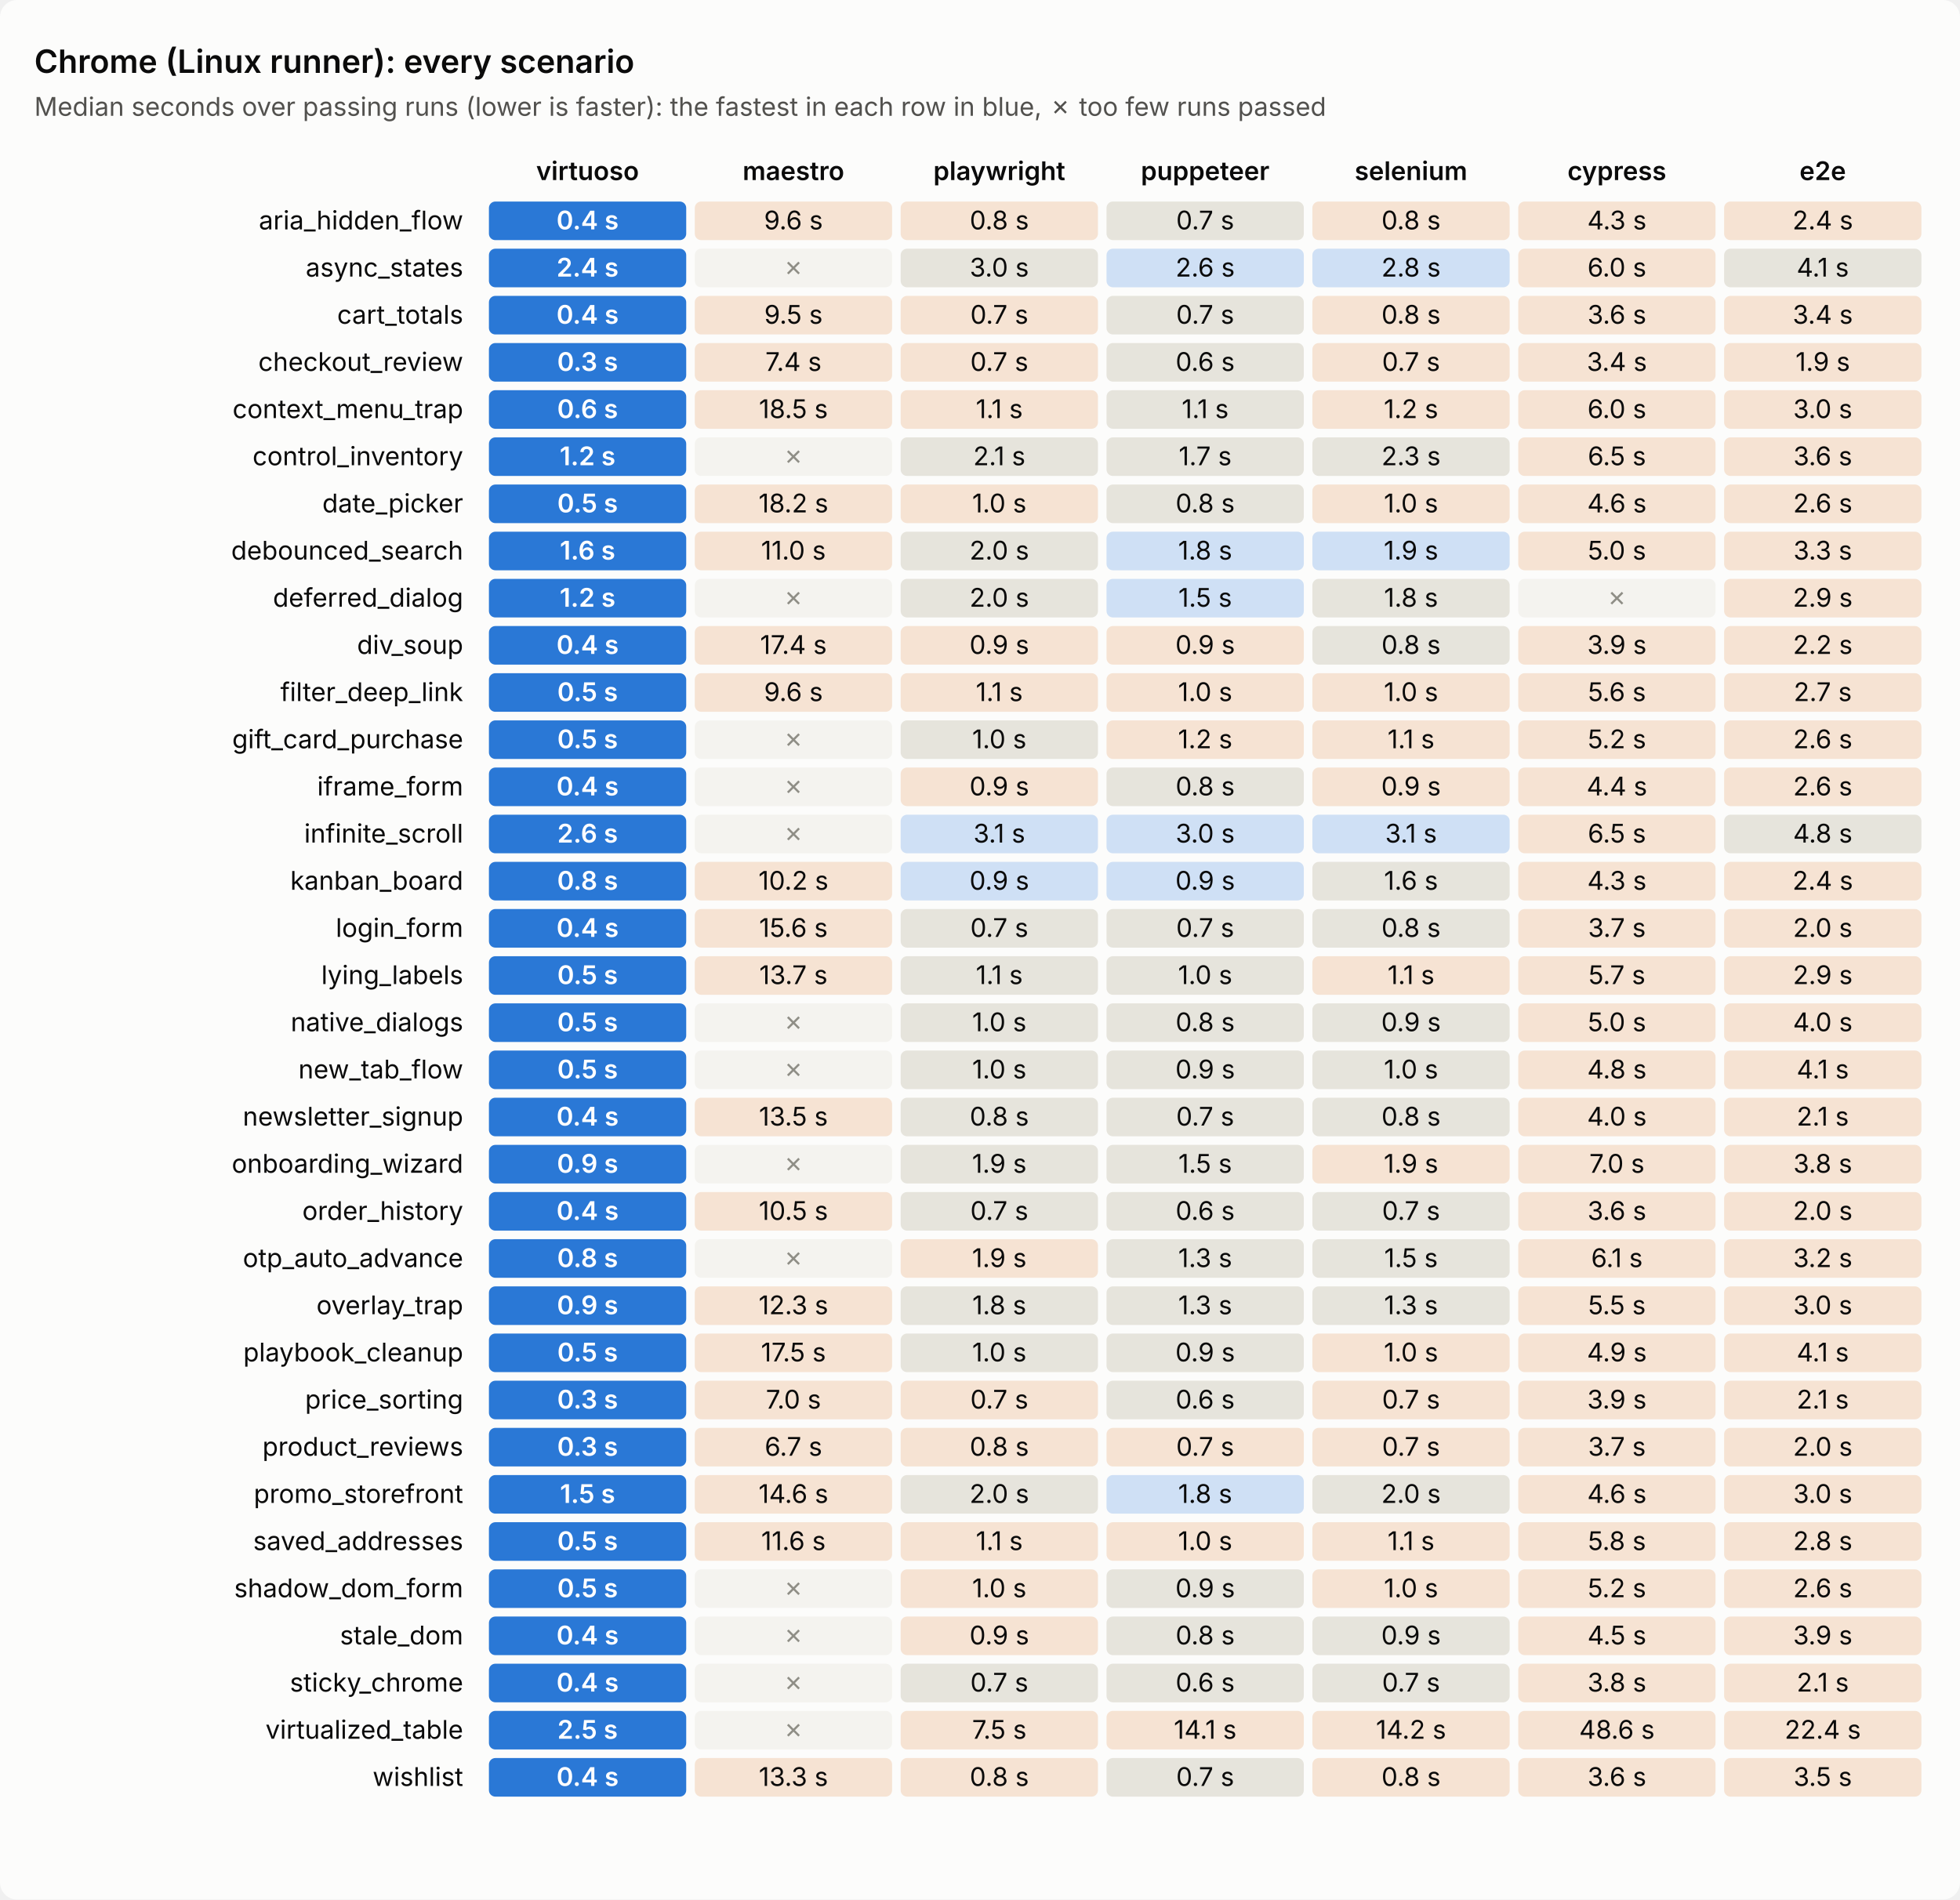
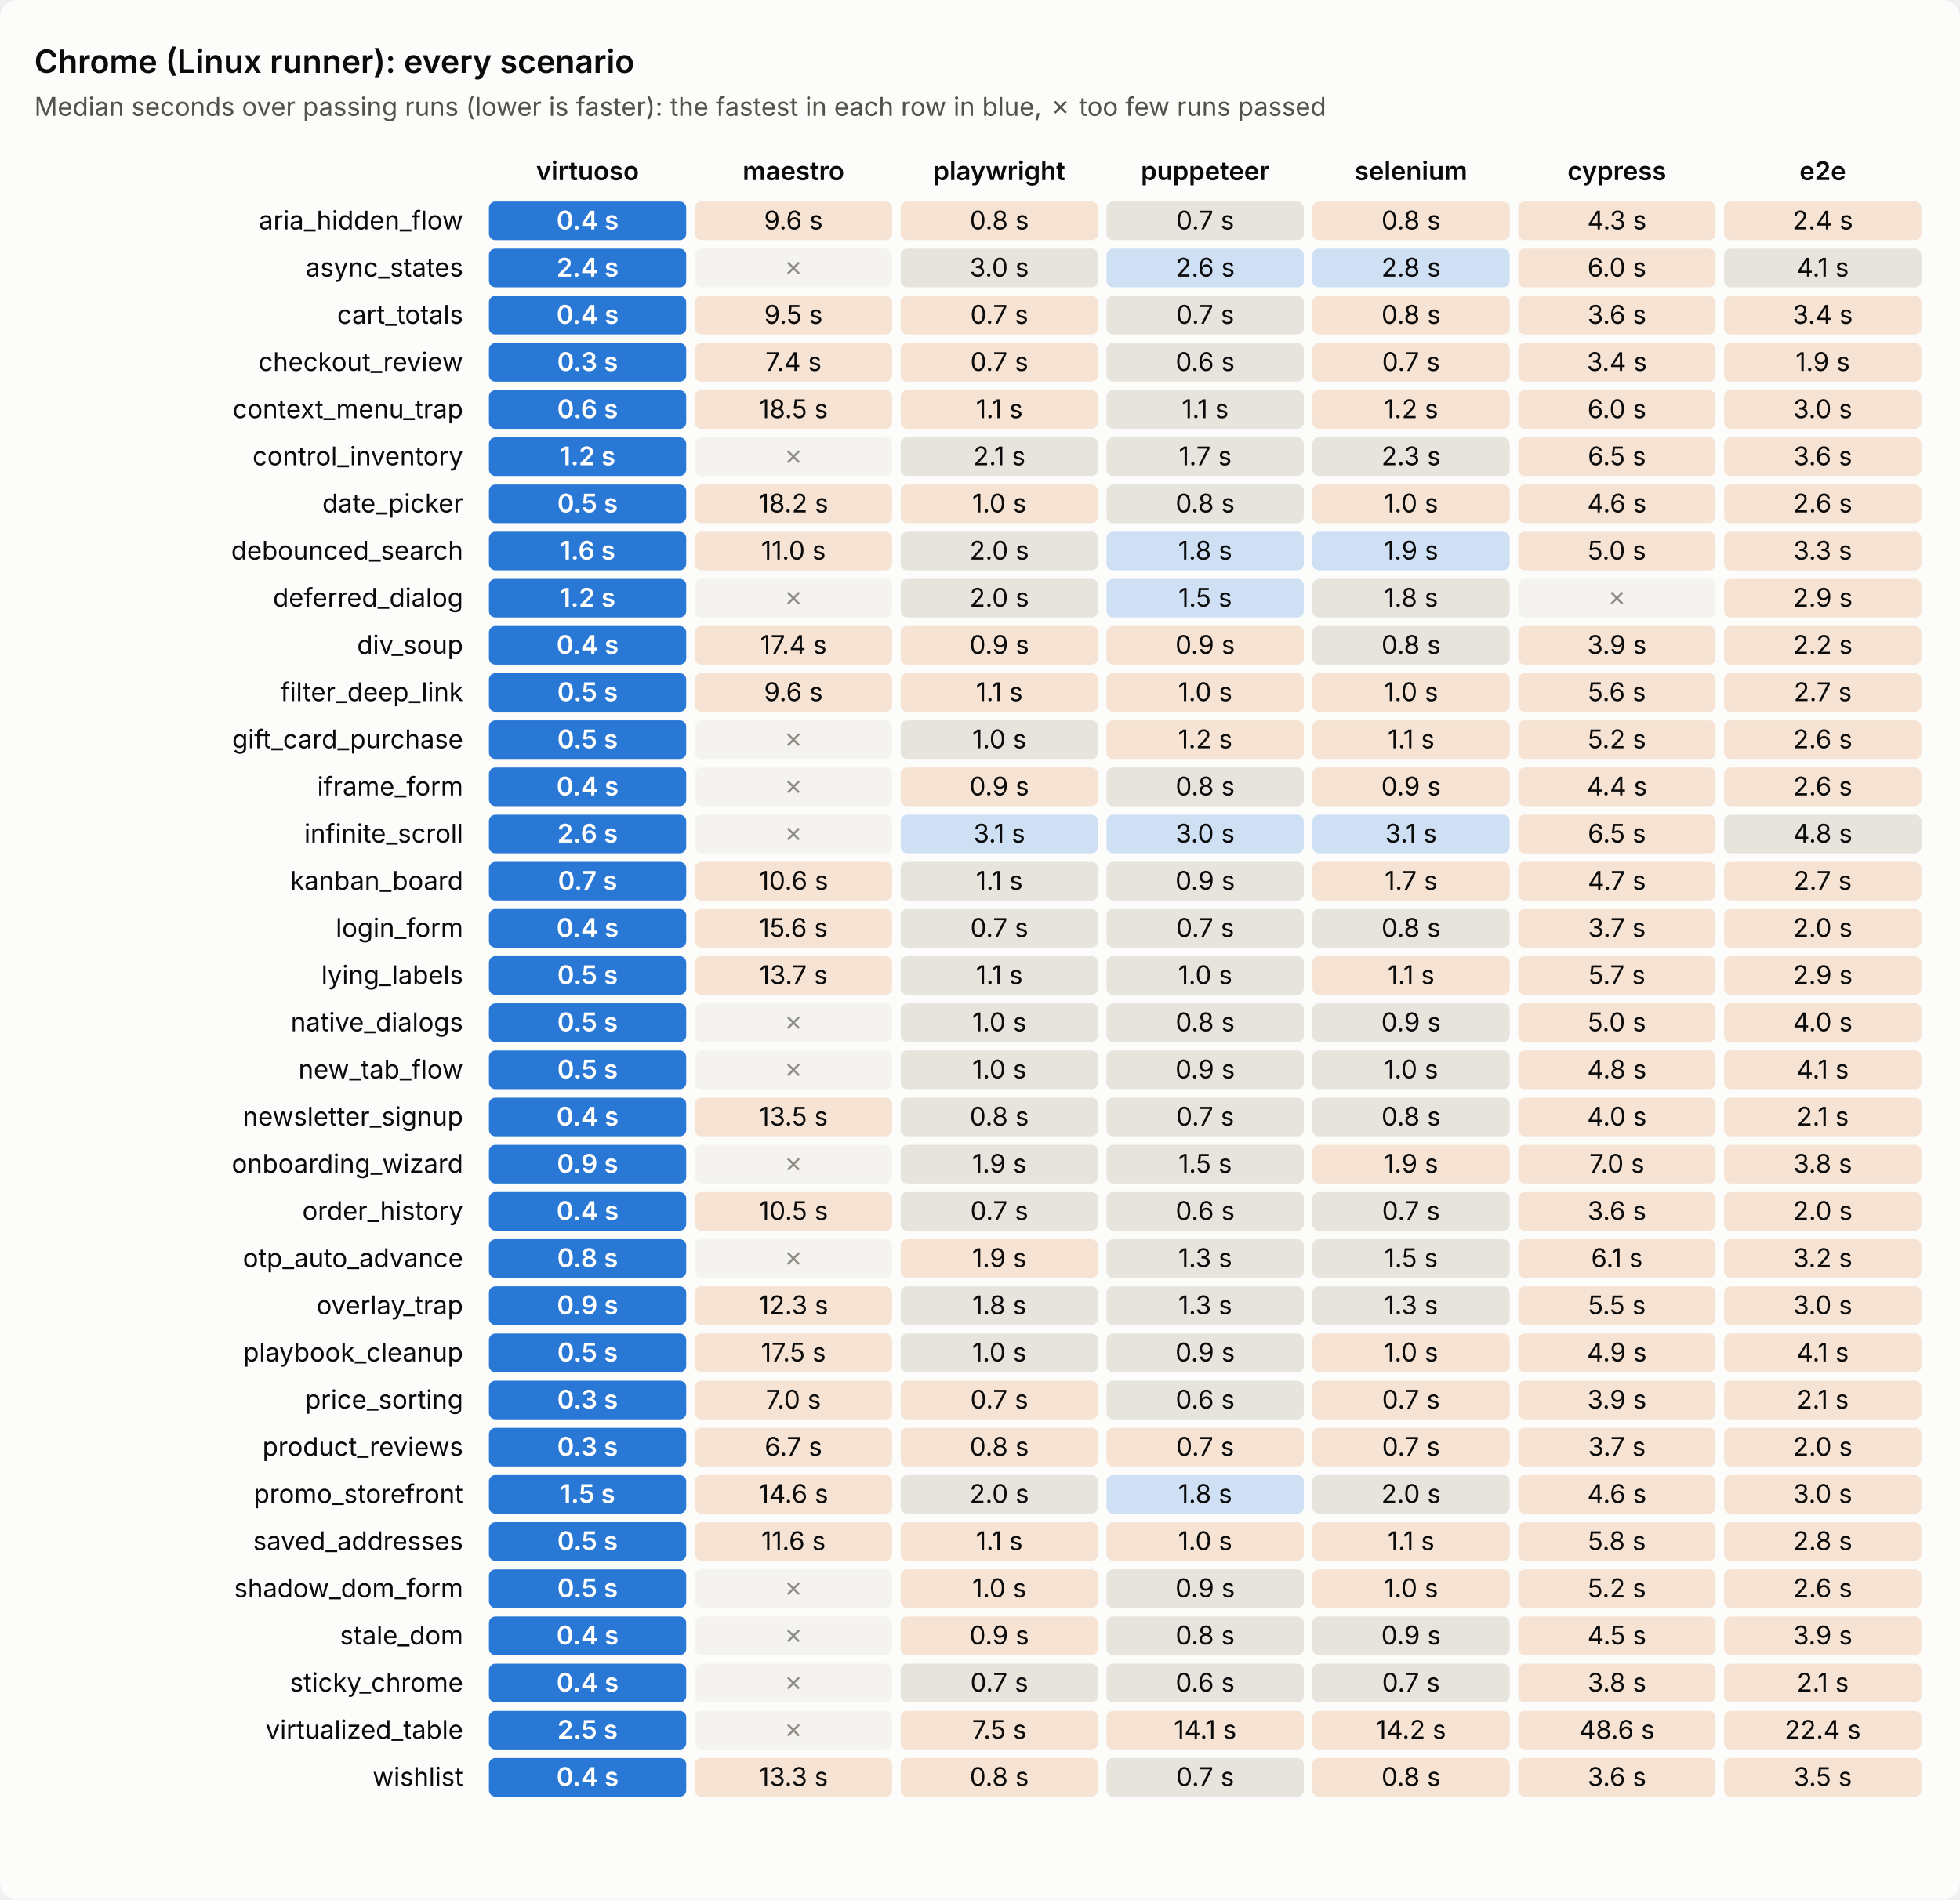
<svg xmlns="http://www.w3.org/2000/svg" viewBox="0 0 914 886" width="914" height="886" role="img" aria-label="Chrome (Linux runner): every scenario's time per tool">
  <style>text{font:12px system-ui,-apple-system,'Segoe UI',sans-serif;fill:#0b0b0b}.sub{fill:#52514e}.title{font-size:15px;font-weight:600}.head{font-weight:600}         .bg{fill:#fcfcfb}.cell{fill:#efeee9}.best{fill:#2a78d6}.best+text{fill:#fff;font-weight:600}.near{fill:#cfe0f5}.mid{fill:#e6e4dc}.far{fill:#f6e3d3}.fail{fill:#f4f3ef}.fail+text{fill:#8f8e86}         @media (prefers-color-scheme: dark){.bg{fill:#1a1a19}text{fill:#f0efec}.sub{fill:#c3c2b7}.cell{fill:#2a2a28}.best{fill:#3987e5}.near{fill:#24364d}.mid{fill:#33322f}.far{fill:#4a3527}.fail{fill:#222221}.fail+text{fill:#7a7970}}</style>
  <rect class="bg" width="914" height="886" rx="8" />
  <text class="title" x="16" y="34.0">Chrome (Linux runner): every scenario</text>
  <text class="sub" x="16" y="54.0">Median seconds over passing runs (lower is faster): the fastest in each row in blue, ✗ too few runs passed</text>
  <text class="head" x="274.0" y="84.0" text-anchor="middle">virtuoso</text>
  <text class="head" x="370.0" y="84.0" text-anchor="middle">maestro</text>
  <text class="head" x="466.0" y="84.0" text-anchor="middle">playwright</text>
  <text class="head" x="562.0" y="84.0" text-anchor="middle">puppeteer</text>
  <text class="head" x="658.0" y="84.0" text-anchor="middle">selenium</text>
  <text class="head" x="754.0" y="84.0" text-anchor="middle">cypress</text>
  <text class="head" x="850.0" y="84.0" text-anchor="middle">e2e</text>
  <text x="216.0" y="107.0" text-anchor="end">aria_hidden_flow</text>
  <rect class="cell best" x="228.0" y="94.0" width="92.0" height="18.0" rx="3" />
  <text x="274.0" y="107.0" text-anchor="middle">0.4 s</text>
  <rect class="cell far" x="324.0" y="94.0" width="92.0" height="18.0" rx="3" />
  <text x="370.0" y="107.0" text-anchor="middle">9.6 s</text>
  <rect class="cell far" x="420.0" y="94.0" width="92.0" height="18.0" rx="3" />
  <text x="466.0" y="107.0" text-anchor="middle">0.8 s</text>
  <rect class="cell mid" x="516.0" y="94.0" width="92.0" height="18.0" rx="3" />
  <text x="562.0" y="107.0" text-anchor="middle">0.7 s</text>
  <rect class="cell far" x="612.0" y="94.0" width="92.0" height="18.0" rx="3" />
  <text x="658.0" y="107.0" text-anchor="middle">0.8 s</text>
  <rect class="cell far" x="708.0" y="94.0" width="92.0" height="18.0" rx="3" />
  <text x="754.0" y="107.0" text-anchor="middle">4.3 s</text>
  <rect class="cell far" x="804.0" y="94.0" width="92.0" height="18.0" rx="3" />
  <text x="850.0" y="107.0" text-anchor="middle">2.4 s</text>
  <text x="216.0" y="129.0" text-anchor="end">async_states</text>
  <rect class="cell best" x="228.0" y="116.0" width="92.0" height="18.0" rx="3" />
  <text x="274.0" y="129.0" text-anchor="middle">2.4 s</text>
  <rect class="cell fail" x="324.0" y="116.0" width="92.0" height="18.0" rx="3" />
  <text x="370.0" y="129.0" text-anchor="middle">✗</text>
  <rect class="cell mid" x="420.0" y="116.0" width="92.0" height="18.0" rx="3" />
  <text x="466.0" y="129.0" text-anchor="middle">3.0 s</text>
  <rect class="cell near" x="516.0" y="116.0" width="92.0" height="18.0" rx="3" />
  <text x="562.0" y="129.0" text-anchor="middle">2.6 s</text>
  <rect class="cell near" x="612.0" y="116.0" width="92.0" height="18.0" rx="3" />
  <text x="658.0" y="129.0" text-anchor="middle">2.8 s</text>
  <rect class="cell far" x="708.0" y="116.0" width="92.0" height="18.0" rx="3" />
  <text x="754.0" y="129.0" text-anchor="middle">6.0 s</text>
  <rect class="cell mid" x="804.0" y="116.0" width="92.0" height="18.0" rx="3" />
  <text x="850.0" y="129.0" text-anchor="middle">4.1 s</text>
  <text x="216.0" y="151.0" text-anchor="end">cart_totals</text>
  <rect class="cell best" x="228.0" y="138.0" width="92.0" height="18.0" rx="3" />
  <text x="274.0" y="151.0" text-anchor="middle">0.4 s</text>
  <rect class="cell far" x="324.0" y="138.0" width="92.0" height="18.0" rx="3" />
  <text x="370.0" y="151.0" text-anchor="middle">9.5 s</text>
  <rect class="cell far" x="420.0" y="138.0" width="92.0" height="18.0" rx="3" />
  <text x="466.0" y="151.0" text-anchor="middle">0.7 s</text>
  <rect class="cell mid" x="516.0" y="138.0" width="92.0" height="18.0" rx="3" />
  <text x="562.0" y="151.0" text-anchor="middle">0.7 s</text>
  <rect class="cell far" x="612.0" y="138.0" width="92.0" height="18.0" rx="3" />
  <text x="658.0" y="151.0" text-anchor="middle">0.8 s</text>
  <rect class="cell far" x="708.0" y="138.0" width="92.0" height="18.0" rx="3" />
  <text x="754.0" y="151.0" text-anchor="middle">3.6 s</text>
  <rect class="cell far" x="804.0" y="138.0" width="92.0" height="18.0" rx="3" />
  <text x="850.0" y="151.0" text-anchor="middle">3.4 s</text>
  <text x="216.0" y="173.0" text-anchor="end">checkout_review</text>
  <rect class="cell best" x="228.0" y="160.0" width="92.0" height="18.0" rx="3" />
  <text x="274.0" y="173.0" text-anchor="middle">0.3 s</text>
  <rect class="cell far" x="324.0" y="160.0" width="92.0" height="18.0" rx="3" />
  <text x="370.0" y="173.0" text-anchor="middle">7.4 s</text>
  <rect class="cell far" x="420.0" y="160.0" width="92.0" height="18.0" rx="3" />
  <text x="466.0" y="173.0" text-anchor="middle">0.7 s</text>
  <rect class="cell mid" x="516.0" y="160.0" width="92.0" height="18.0" rx="3" />
  <text x="562.0" y="173.0" text-anchor="middle">0.6 s</text>
  <rect class="cell far" x="612.0" y="160.0" width="92.0" height="18.0" rx="3" />
  <text x="658.0" y="173.0" text-anchor="middle">0.7 s</text>
  <rect class="cell far" x="708.0" y="160.0" width="92.0" height="18.0" rx="3" />
  <text x="754.0" y="173.0" text-anchor="middle">3.4 s</text>
  <rect class="cell far" x="804.0" y="160.0" width="92.0" height="18.0" rx="3" />
  <text x="850.0" y="173.0" text-anchor="middle">1.9 s</text>
  <text x="216.0" y="195.0" text-anchor="end">context_menu_trap</text>
  <rect class="cell best" x="228.0" y="182.0" width="92.0" height="18.0" rx="3" />
  <text x="274.0" y="195.0" text-anchor="middle">0.6 s</text>
  <rect class="cell far" x="324.0" y="182.0" width="92.0" height="18.0" rx="3" />
  <text x="370.0" y="195.0" text-anchor="middle">18.5 s</text>
  <rect class="cell far" x="420.0" y="182.0" width="92.0" height="18.0" rx="3" />
  <text x="466.0" y="195.0" text-anchor="middle">1.1 s</text>
  <rect class="cell mid" x="516.0" y="182.0" width="92.0" height="18.0" rx="3" />
  <text x="562.0" y="195.0" text-anchor="middle">1.1 s</text>
  <rect class="cell far" x="612.0" y="182.0" width="92.0" height="18.0" rx="3" />
  <text x="658.0" y="195.0" text-anchor="middle">1.2 s</text>
  <rect class="cell far" x="708.0" y="182.0" width="92.0" height="18.0" rx="3" />
  <text x="754.0" y="195.0" text-anchor="middle">6.0 s</text>
  <rect class="cell far" x="804.0" y="182.0" width="92.0" height="18.0" rx="3" />
  <text x="850.0" y="195.0" text-anchor="middle">3.0 s</text>
  <text x="216.0" y="217.0" text-anchor="end">control_inventory</text>
  <rect class="cell best" x="228.0" y="204.0" width="92.0" height="18.0" rx="3" />
  <text x="274.0" y="217.0" text-anchor="middle">1.2 s</text>
  <rect class="cell fail" x="324.0" y="204.0" width="92.0" height="18.0" rx="3" />
  <text x="370.0" y="217.0" text-anchor="middle">✗</text>
  <rect class="cell mid" x="420.0" y="204.0" width="92.0" height="18.0" rx="3" />
  <text x="466.0" y="217.0" text-anchor="middle">2.1 s</text>
  <rect class="cell mid" x="516.0" y="204.0" width="92.0" height="18.0" rx="3" />
  <text x="562.0" y="217.0" text-anchor="middle">1.7 s</text>
  <rect class="cell mid" x="612.0" y="204.0" width="92.0" height="18.0" rx="3" />
  <text x="658.0" y="217.0" text-anchor="middle">2.3 s</text>
  <rect class="cell far" x="708.0" y="204.0" width="92.0" height="18.0" rx="3" />
  <text x="754.0" y="217.0" text-anchor="middle">6.5 s</text>
  <rect class="cell far" x="804.0" y="204.0" width="92.0" height="18.0" rx="3" />
  <text x="850.0" y="217.0" text-anchor="middle">3.6 s</text>
  <text x="216.0" y="239.0" text-anchor="end">date_picker</text>
  <rect class="cell best" x="228.0" y="226.0" width="92.0" height="18.0" rx="3" />
  <text x="274.0" y="239.0" text-anchor="middle">0.5 s</text>
  <rect class="cell far" x="324.0" y="226.0" width="92.0" height="18.0" rx="3" />
  <text x="370.0" y="239.0" text-anchor="middle">18.2 s</text>
  <rect class="cell far" x="420.0" y="226.0" width="92.0" height="18.0" rx="3" />
  <text x="466.0" y="239.0" text-anchor="middle">1.0 s</text>
  <rect class="cell mid" x="516.0" y="226.0" width="92.0" height="18.0" rx="3" />
  <text x="562.0" y="239.0" text-anchor="middle">0.8 s</text>
  <rect class="cell far" x="612.0" y="226.0" width="92.0" height="18.0" rx="3" />
  <text x="658.0" y="239.0" text-anchor="middle">1.0 s</text>
  <rect class="cell far" x="708.0" y="226.0" width="92.0" height="18.0" rx="3" />
  <text x="754.0" y="239.0" text-anchor="middle">4.6 s</text>
  <rect class="cell far" x="804.0" y="226.0" width="92.0" height="18.0" rx="3" />
  <text x="850.0" y="239.0" text-anchor="middle">2.6 s</text>
  <text x="216.0" y="261.0" text-anchor="end">debounced_search</text>
  <rect class="cell best" x="228.0" y="248.0" width="92.0" height="18.0" rx="3" />
  <text x="274.0" y="261.0" text-anchor="middle">1.6 s</text>
  <rect class="cell far" x="324.0" y="248.0" width="92.0" height="18.0" rx="3" />
  <text x="370.0" y="261.0" text-anchor="middle">11.0 s</text>
  <rect class="cell mid" x="420.0" y="248.0" width="92.0" height="18.0" rx="3" />
  <text x="466.0" y="261.0" text-anchor="middle">2.0 s</text>
  <rect class="cell near" x="516.0" y="248.0" width="92.0" height="18.0" rx="3" />
  <text x="562.0" y="261.0" text-anchor="middle">1.8 s</text>
  <rect class="cell near" x="612.0" y="248.0" width="92.0" height="18.0" rx="3" />
  <text x="658.0" y="261.0" text-anchor="middle">1.9 s</text>
  <rect class="cell far" x="708.0" y="248.0" width="92.0" height="18.0" rx="3" />
  <text x="754.0" y="261.0" text-anchor="middle">5.0 s</text>
  <rect class="cell far" x="804.0" y="248.0" width="92.0" height="18.0" rx="3" />
  <text x="850.0" y="261.0" text-anchor="middle">3.3 s</text>
  <text x="216.0" y="283.0" text-anchor="end">deferred_dialog</text>
  <rect class="cell best" x="228.0" y="270.0" width="92.0" height="18.0" rx="3" />
  <text x="274.0" y="283.0" text-anchor="middle">1.2 s</text>
  <rect class="cell fail" x="324.0" y="270.0" width="92.0" height="18.0" rx="3" />
  <text x="370.0" y="283.0" text-anchor="middle">✗</text>
  <rect class="cell mid" x="420.0" y="270.0" width="92.0" height="18.0" rx="3" />
  <text x="466.0" y="283.0" text-anchor="middle">2.0 s</text>
  <rect class="cell near" x="516.0" y="270.0" width="92.0" height="18.0" rx="3" />
  <text x="562.0" y="283.0" text-anchor="middle">1.5 s</text>
  <rect class="cell mid" x="612.0" y="270.0" width="92.0" height="18.0" rx="3" />
  <text x="658.0" y="283.0" text-anchor="middle">1.8 s</text>
  <rect class="cell fail" x="708.0" y="270.0" width="92.0" height="18.0" rx="3" />
  <text x="754.0" y="283.0" text-anchor="middle">✗</text>
  <rect class="cell far" x="804.0" y="270.0" width="92.0" height="18.0" rx="3" />
  <text x="850.0" y="283.0" text-anchor="middle">2.9 s</text>
  <text x="216.0" y="305.0" text-anchor="end">div_soup</text>
  <rect class="cell best" x="228.0" y="292.0" width="92.0" height="18.0" rx="3" />
  <text x="274.0" y="305.0" text-anchor="middle">0.4 s</text>
  <rect class="cell far" x="324.0" y="292.0" width="92.0" height="18.0" rx="3" />
  <text x="370.0" y="305.0" text-anchor="middle">17.4 s</text>
  <rect class="cell far" x="420.0" y="292.0" width="92.0" height="18.0" rx="3" />
  <text x="466.0" y="305.0" text-anchor="middle">0.9 s</text>
  <rect class="cell far" x="516.0" y="292.0" width="92.0" height="18.0" rx="3" />
  <text x="562.0" y="305.0" text-anchor="middle">0.9 s</text>
  <rect class="cell mid" x="612.0" y="292.0" width="92.0" height="18.0" rx="3" />
  <text x="658.0" y="305.0" text-anchor="middle">0.8 s</text>
  <rect class="cell far" x="708.0" y="292.0" width="92.0" height="18.0" rx="3" />
  <text x="754.0" y="305.0" text-anchor="middle">3.9 s</text>
  <rect class="cell far" x="804.0" y="292.0" width="92.0" height="18.0" rx="3" />
  <text x="850.0" y="305.0" text-anchor="middle">2.2 s</text>
  <text x="216.0" y="327.0" text-anchor="end">filter_deep_link</text>
  <rect class="cell best" x="228.0" y="314.0" width="92.0" height="18.0" rx="3" />
  <text x="274.0" y="327.0" text-anchor="middle">0.5 s</text>
  <rect class="cell far" x="324.0" y="314.0" width="92.0" height="18.0" rx="3" />
  <text x="370.0" y="327.0" text-anchor="middle">9.6 s</text>
  <rect class="cell far" x="420.0" y="314.0" width="92.0" height="18.0" rx="3" />
  <text x="466.0" y="327.0" text-anchor="middle">1.1 s</text>
  <rect class="cell far" x="516.0" y="314.0" width="92.0" height="18.0" rx="3" />
  <text x="562.0" y="327.0" text-anchor="middle">1.0 s</text>
  <rect class="cell far" x="612.0" y="314.0" width="92.0" height="18.0" rx="3" />
  <text x="658.0" y="327.0" text-anchor="middle">1.0 s</text>
  <rect class="cell far" x="708.0" y="314.0" width="92.0" height="18.0" rx="3" />
  <text x="754.0" y="327.0" text-anchor="middle">5.6 s</text>
  <rect class="cell far" x="804.0" y="314.0" width="92.0" height="18.0" rx="3" />
  <text x="850.0" y="327.0" text-anchor="middle">2.7 s</text>
  <text x="216.0" y="349.0" text-anchor="end">gift_card_purchase</text>
  <rect class="cell best" x="228.0" y="336.0" width="92.0" height="18.0" rx="3" />
  <text x="274.0" y="349.0" text-anchor="middle">0.5 s</text>
  <rect class="cell fail" x="324.0" y="336.0" width="92.0" height="18.0" rx="3" />
  <text x="370.0" y="349.0" text-anchor="middle">✗</text>
  <rect class="cell mid" x="420.0" y="336.0" width="92.0" height="18.0" rx="3" />
  <text x="466.0" y="349.0" text-anchor="middle">1.0 s</text>
  <rect class="cell far" x="516.0" y="336.0" width="92.0" height="18.0" rx="3" />
  <text x="562.0" y="349.0" text-anchor="middle">1.2 s</text>
  <rect class="cell far" x="612.0" y="336.0" width="92.0" height="18.0" rx="3" />
  <text x="658.0" y="349.0" text-anchor="middle">1.1 s</text>
  <rect class="cell far" x="708.0" y="336.0" width="92.0" height="18.0" rx="3" />
  <text x="754.0" y="349.0" text-anchor="middle">5.2 s</text>
  <rect class="cell far" x="804.0" y="336.0" width="92.0" height="18.0" rx="3" />
  <text x="850.0" y="349.0" text-anchor="middle">2.6 s</text>
  <text x="216.0" y="371.0" text-anchor="end">iframe_form</text>
  <rect class="cell best" x="228.0" y="358.0" width="92.0" height="18.0" rx="3" />
  <text x="274.0" y="371.0" text-anchor="middle">0.4 s</text>
  <rect class="cell fail" x="324.0" y="358.0" width="92.0" height="18.0" rx="3" />
  <text x="370.0" y="371.0" text-anchor="middle">✗</text>
  <rect class="cell far" x="420.0" y="358.0" width="92.0" height="18.0" rx="3" />
  <text x="466.0" y="371.0" text-anchor="middle">0.9 s</text>
  <rect class="cell mid" x="516.0" y="358.0" width="92.0" height="18.0" rx="3" />
  <text x="562.0" y="371.0" text-anchor="middle">0.8 s</text>
  <rect class="cell far" x="612.0" y="358.0" width="92.0" height="18.0" rx="3" />
  <text x="658.0" y="371.0" text-anchor="middle">0.9 s</text>
  <rect class="cell far" x="708.0" y="358.0" width="92.0" height="18.0" rx="3" />
  <text x="754.0" y="371.0" text-anchor="middle">4.4 s</text>
  <rect class="cell far" x="804.0" y="358.0" width="92.0" height="18.0" rx="3" />
  <text x="850.0" y="371.0" text-anchor="middle">2.6 s</text>
  <text x="216.0" y="393.0" text-anchor="end">infinite_scroll</text>
  <rect class="cell best" x="228.0" y="380.0" width="92.0" height="18.0" rx="3" />
  <text x="274.0" y="393.0" text-anchor="middle">2.6 s</text>
  <rect class="cell fail" x="324.0" y="380.0" width="92.0" height="18.0" rx="3" />
  <text x="370.0" y="393.0" text-anchor="middle">✗</text>
  <rect class="cell near" x="420.0" y="380.0" width="92.0" height="18.0" rx="3" />
  <text x="466.0" y="393.0" text-anchor="middle">3.1 s</text>
  <rect class="cell near" x="516.0" y="380.0" width="92.0" height="18.0" rx="3" />
  <text x="562.0" y="393.0" text-anchor="middle">3.0 s</text>
  <rect class="cell near" x="612.0" y="380.0" width="92.0" height="18.0" rx="3" />
  <text x="658.0" y="393.0" text-anchor="middle">3.1 s</text>
  <rect class="cell far" x="708.0" y="380.0" width="92.0" height="18.0" rx="3" />
  <text x="754.0" y="393.0" text-anchor="middle">6.5 s</text>
  <rect class="cell mid" x="804.0" y="380.0" width="92.0" height="18.0" rx="3" />
  <text x="850.0" y="393.0" text-anchor="middle">4.8 s</text>
  <text x="216.0" y="415.0" text-anchor="end">kanban_board</text>
  <rect class="cell best" x="228.0" y="402.0" width="92.0" height="18.0" rx="3" />
-   <text x="274.0" y="415.0" text-anchor="middle">0.8 s</text>
+   <text x="274.0" y="415.0" text-anchor="middle">0.7 s</text>
  <rect class="cell far" x="324.0" y="402.0" width="92.0" height="18.0" rx="3" />
-   <text x="370.0" y="415.0" text-anchor="middle">10.2 s</text>
-   <rect class="cell near" x="420.0" y="402.0" width="92.0" height="18.0" rx="3" />
-   <text x="466.0" y="415.0" text-anchor="middle">0.9 s</text>
-   <rect class="cell near" x="516.0" y="402.0" width="92.0" height="18.0" rx="3" />
+   <text x="370.0" y="415.0" text-anchor="middle">10.6 s</text>
+   <rect class="cell mid" x="420.0" y="402.0" width="92.0" height="18.0" rx="3" />
+   <text x="466.0" y="415.0" text-anchor="middle">1.1 s</text>
+   <rect class="cell mid" x="516.0" y="402.0" width="92.0" height="18.0" rx="3" />
  <text x="562.0" y="415.0" text-anchor="middle">0.9 s</text>
-   <rect class="cell mid" x="612.0" y="402.0" width="92.0" height="18.0" rx="3" />
-   <text x="658.0" y="415.0" text-anchor="middle">1.6 s</text>
+   <rect class="cell far" x="612.0" y="402.0" width="92.0" height="18.0" rx="3" />
+   <text x="658.0" y="415.0" text-anchor="middle">1.7 s</text>
  <rect class="cell far" x="708.0" y="402.0" width="92.0" height="18.0" rx="3" />
-   <text x="754.0" y="415.0" text-anchor="middle">4.3 s</text>
+   <text x="754.0" y="415.0" text-anchor="middle">4.7 s</text>
  <rect class="cell far" x="804.0" y="402.0" width="92.0" height="18.0" rx="3" />
-   <text x="850.0" y="415.0" text-anchor="middle">2.4 s</text>
+   <text x="850.0" y="415.0" text-anchor="middle">2.7 s</text>
  <text x="216.0" y="437.0" text-anchor="end">login_form</text>
  <rect class="cell best" x="228.0" y="424.0" width="92.0" height="18.0" rx="3" />
  <text x="274.0" y="437.0" text-anchor="middle">0.4 s</text>
  <rect class="cell far" x="324.0" y="424.0" width="92.0" height="18.0" rx="3" />
  <text x="370.0" y="437.0" text-anchor="middle">15.6 s</text>
  <rect class="cell mid" x="420.0" y="424.0" width="92.0" height="18.0" rx="3" />
  <text x="466.0" y="437.0" text-anchor="middle">0.7 s</text>
  <rect class="cell mid" x="516.0" y="424.0" width="92.0" height="18.0" rx="3" />
  <text x="562.0" y="437.0" text-anchor="middle">0.7 s</text>
  <rect class="cell mid" x="612.0" y="424.0" width="92.0" height="18.0" rx="3" />
  <text x="658.0" y="437.0" text-anchor="middle">0.8 s</text>
  <rect class="cell far" x="708.0" y="424.0" width="92.0" height="18.0" rx="3" />
  <text x="754.0" y="437.0" text-anchor="middle">3.7 s</text>
  <rect class="cell far" x="804.0" y="424.0" width="92.0" height="18.0" rx="3" />
  <text x="850.0" y="437.0" text-anchor="middle">2.0 s</text>
  <text x="216.0" y="459.0" text-anchor="end">lying_labels</text>
  <rect class="cell best" x="228.0" y="446.0" width="92.0" height="18.0" rx="3" />
  <text x="274.0" y="459.0" text-anchor="middle">0.5 s</text>
  <rect class="cell far" x="324.0" y="446.0" width="92.0" height="18.0" rx="3" />
  <text x="370.0" y="459.0" text-anchor="middle">13.7 s</text>
  <rect class="cell mid" x="420.0" y="446.0" width="92.0" height="18.0" rx="3" />
  <text x="466.0" y="459.0" text-anchor="middle">1.1 s</text>
  <rect class="cell mid" x="516.0" y="446.0" width="92.0" height="18.0" rx="3" />
  <text x="562.0" y="459.0" text-anchor="middle">1.0 s</text>
  <rect class="cell far" x="612.0" y="446.0" width="92.0" height="18.0" rx="3" />
  <text x="658.0" y="459.0" text-anchor="middle">1.1 s</text>
  <rect class="cell far" x="708.0" y="446.0" width="92.0" height="18.0" rx="3" />
  <text x="754.0" y="459.0" text-anchor="middle">5.7 s</text>
  <rect class="cell far" x="804.0" y="446.0" width="92.0" height="18.0" rx="3" />
  <text x="850.0" y="459.0" text-anchor="middle">2.9 s</text>
  <text x="216.0" y="481.0" text-anchor="end">native_dialogs</text>
  <rect class="cell best" x="228.0" y="468.0" width="92.0" height="18.0" rx="3" />
  <text x="274.0" y="481.0" text-anchor="middle">0.5 s</text>
  <rect class="cell fail" x="324.0" y="468.0" width="92.0" height="18.0" rx="3" />
  <text x="370.0" y="481.0" text-anchor="middle">✗</text>
  <rect class="cell mid" x="420.0" y="468.0" width="92.0" height="18.0" rx="3" />
  <text x="466.0" y="481.0" text-anchor="middle">1.0 s</text>
  <rect class="cell mid" x="516.0" y="468.0" width="92.0" height="18.0" rx="3" />
  <text x="562.0" y="481.0" text-anchor="middle">0.8 s</text>
  <rect class="cell mid" x="612.0" y="468.0" width="92.0" height="18.0" rx="3" />
  <text x="658.0" y="481.0" text-anchor="middle">0.9 s</text>
  <rect class="cell far" x="708.0" y="468.0" width="92.0" height="18.0" rx="3" />
  <text x="754.0" y="481.0" text-anchor="middle">5.0 s</text>
  <rect class="cell far" x="804.0" y="468.0" width="92.0" height="18.0" rx="3" />
  <text x="850.0" y="481.0" text-anchor="middle">4.0 s</text>
  <text x="216.0" y="503.0" text-anchor="end">new_tab_flow</text>
  <rect class="cell best" x="228.0" y="490.0" width="92.0" height="18.0" rx="3" />
  <text x="274.0" y="503.0" text-anchor="middle">0.5 s</text>
  <rect class="cell fail" x="324.0" y="490.0" width="92.0" height="18.0" rx="3" />
  <text x="370.0" y="503.0" text-anchor="middle">✗</text>
  <rect class="cell mid" x="420.0" y="490.0" width="92.0" height="18.0" rx="3" />
  <text x="466.0" y="503.0" text-anchor="middle">1.0 s</text>
  <rect class="cell mid" x="516.0" y="490.0" width="92.0" height="18.0" rx="3" />
  <text x="562.0" y="503.0" text-anchor="middle">0.9 s</text>
  <rect class="cell mid" x="612.0" y="490.0" width="92.0" height="18.0" rx="3" />
  <text x="658.0" y="503.0" text-anchor="middle">1.0 s</text>
  <rect class="cell far" x="708.0" y="490.0" width="92.0" height="18.0" rx="3" />
  <text x="754.0" y="503.0" text-anchor="middle">4.8 s</text>
  <rect class="cell far" x="804.0" y="490.0" width="92.0" height="18.0" rx="3" />
  <text x="850.0" y="503.0" text-anchor="middle">4.1 s</text>
  <text x="216.0" y="525.0" text-anchor="end">newsletter_signup</text>
  <rect class="cell best" x="228.0" y="512.0" width="92.0" height="18.0" rx="3" />
  <text x="274.0" y="525.0" text-anchor="middle">0.4 s</text>
  <rect class="cell far" x="324.0" y="512.0" width="92.0" height="18.0" rx="3" />
  <text x="370.0" y="525.0" text-anchor="middle">13.5 s</text>
  <rect class="cell mid" x="420.0" y="512.0" width="92.0" height="18.0" rx="3" />
  <text x="466.0" y="525.0" text-anchor="middle">0.8 s</text>
  <rect class="cell mid" x="516.0" y="512.0" width="92.0" height="18.0" rx="3" />
  <text x="562.0" y="525.0" text-anchor="middle">0.7 s</text>
  <rect class="cell mid" x="612.0" y="512.0" width="92.0" height="18.0" rx="3" />
  <text x="658.0" y="525.0" text-anchor="middle">0.8 s</text>
  <rect class="cell far" x="708.0" y="512.0" width="92.0" height="18.0" rx="3" />
  <text x="754.0" y="525.0" text-anchor="middle">4.0 s</text>
  <rect class="cell far" x="804.0" y="512.0" width="92.0" height="18.0" rx="3" />
  <text x="850.0" y="525.0" text-anchor="middle">2.1 s</text>
  <text x="216.0" y="547.0" text-anchor="end">onboarding_wizard</text>
  <rect class="cell best" x="228.0" y="534.0" width="92.0" height="18.0" rx="3" />
  <text x="274.0" y="547.0" text-anchor="middle">0.9 s</text>
  <rect class="cell fail" x="324.0" y="534.0" width="92.0" height="18.0" rx="3" />
  <text x="370.0" y="547.0" text-anchor="middle">✗</text>
  <rect class="cell mid" x="420.0" y="534.0" width="92.0" height="18.0" rx="3" />
  <text x="466.0" y="547.0" text-anchor="middle">1.9 s</text>
  <rect class="cell mid" x="516.0" y="534.0" width="92.0" height="18.0" rx="3" />
  <text x="562.0" y="547.0" text-anchor="middle">1.5 s</text>
  <rect class="cell far" x="612.0" y="534.0" width="92.0" height="18.0" rx="3" />
  <text x="658.0" y="547.0" text-anchor="middle">1.9 s</text>
  <rect class="cell far" x="708.0" y="534.0" width="92.0" height="18.0" rx="3" />
  <text x="754.0" y="547.0" text-anchor="middle">7.0 s</text>
  <rect class="cell far" x="804.0" y="534.0" width="92.0" height="18.0" rx="3" />
  <text x="850.0" y="547.0" text-anchor="middle">3.8 s</text>
  <text x="216.0" y="569.0" text-anchor="end">order_history</text>
  <rect class="cell best" x="228.0" y="556.0" width="92.0" height="18.0" rx="3" />
  <text x="274.0" y="569.0" text-anchor="middle">0.4 s</text>
  <rect class="cell far" x="324.0" y="556.0" width="92.0" height="18.0" rx="3" />
  <text x="370.0" y="569.0" text-anchor="middle">10.5 s</text>
  <rect class="cell mid" x="420.0" y="556.0" width="92.0" height="18.0" rx="3" />
  <text x="466.0" y="569.0" text-anchor="middle">0.7 s</text>
  <rect class="cell mid" x="516.0" y="556.0" width="92.0" height="18.0" rx="3" />
  <text x="562.0" y="569.0" text-anchor="middle">0.6 s</text>
  <rect class="cell mid" x="612.0" y="556.0" width="92.0" height="18.0" rx="3" />
  <text x="658.0" y="569.0" text-anchor="middle">0.7 s</text>
  <rect class="cell far" x="708.0" y="556.0" width="92.0" height="18.0" rx="3" />
  <text x="754.0" y="569.0" text-anchor="middle">3.6 s</text>
  <rect class="cell far" x="804.0" y="556.0" width="92.0" height="18.0" rx="3" />
  <text x="850.0" y="569.0" text-anchor="middle">2.0 s</text>
  <text x="216.0" y="591.0" text-anchor="end">otp_auto_advance</text>
  <rect class="cell best" x="228.0" y="578.0" width="92.0" height="18.0" rx="3" />
  <text x="274.0" y="591.0" text-anchor="middle">0.8 s</text>
  <rect class="cell fail" x="324.0" y="578.0" width="92.0" height="18.0" rx="3" />
  <text x="370.0" y="591.0" text-anchor="middle">✗</text>
  <rect class="cell far" x="420.0" y="578.0" width="92.0" height="18.0" rx="3" />
  <text x="466.0" y="591.0" text-anchor="middle">1.9 s</text>
  <rect class="cell mid" x="516.0" y="578.0" width="92.0" height="18.0" rx="3" />
  <text x="562.0" y="591.0" text-anchor="middle">1.3 s</text>
  <rect class="cell mid" x="612.0" y="578.0" width="92.0" height="18.0" rx="3" />
  <text x="658.0" y="591.0" text-anchor="middle">1.5 s</text>
  <rect class="cell far" x="708.0" y="578.0" width="92.0" height="18.0" rx="3" />
  <text x="754.0" y="591.0" text-anchor="middle">6.1 s</text>
  <rect class="cell far" x="804.0" y="578.0" width="92.0" height="18.0" rx="3" />
  <text x="850.0" y="591.0" text-anchor="middle">3.2 s</text>
  <text x="216.0" y="613.0" text-anchor="end">overlay_trap</text>
  <rect class="cell best" x="228.0" y="600.0" width="92.0" height="18.0" rx="3" />
  <text x="274.0" y="613.0" text-anchor="middle">0.9 s</text>
  <rect class="cell far" x="324.0" y="600.0" width="92.0" height="18.0" rx="3" />
  <text x="370.0" y="613.0" text-anchor="middle">12.3 s</text>
  <rect class="cell mid" x="420.0" y="600.0" width="92.0" height="18.0" rx="3" />
  <text x="466.0" y="613.0" text-anchor="middle">1.8 s</text>
  <rect class="cell mid" x="516.0" y="600.0" width="92.0" height="18.0" rx="3" />
  <text x="562.0" y="613.0" text-anchor="middle">1.3 s</text>
  <rect class="cell mid" x="612.0" y="600.0" width="92.0" height="18.0" rx="3" />
  <text x="658.0" y="613.0" text-anchor="middle">1.3 s</text>
  <rect class="cell far" x="708.0" y="600.0" width="92.0" height="18.0" rx="3" />
  <text x="754.0" y="613.0" text-anchor="middle">5.5 s</text>
  <rect class="cell far" x="804.0" y="600.0" width="92.0" height="18.0" rx="3" />
  <text x="850.0" y="613.0" text-anchor="middle">3.0 s</text>
  <text x="216.0" y="635.0" text-anchor="end">playbook_cleanup</text>
  <rect class="cell best" x="228.0" y="622.0" width="92.0" height="18.0" rx="3" />
  <text x="274.0" y="635.0" text-anchor="middle">0.5 s</text>
  <rect class="cell far" x="324.0" y="622.0" width="92.0" height="18.0" rx="3" />
  <text x="370.0" y="635.0" text-anchor="middle">17.5 s</text>
  <rect class="cell mid" x="420.0" y="622.0" width="92.0" height="18.0" rx="3" />
  <text x="466.0" y="635.0" text-anchor="middle">1.0 s</text>
  <rect class="cell mid" x="516.0" y="622.0" width="92.0" height="18.0" rx="3" />
  <text x="562.0" y="635.0" text-anchor="middle">0.9 s</text>
  <rect class="cell far" x="612.0" y="622.0" width="92.0" height="18.0" rx="3" />
  <text x="658.0" y="635.0" text-anchor="middle">1.0 s</text>
  <rect class="cell far" x="708.0" y="622.0" width="92.0" height="18.0" rx="3" />
  <text x="754.0" y="635.0" text-anchor="middle">4.9 s</text>
  <rect class="cell far" x="804.0" y="622.0" width="92.0" height="18.0" rx="3" />
  <text x="850.0" y="635.0" text-anchor="middle">4.1 s</text>
  <text x="216.0" y="657.0" text-anchor="end">price_sorting</text>
  <rect class="cell best" x="228.0" y="644.0" width="92.0" height="18.0" rx="3" />
  <text x="274.0" y="657.0" text-anchor="middle">0.3 s</text>
  <rect class="cell far" x="324.0" y="644.0" width="92.0" height="18.0" rx="3" />
  <text x="370.0" y="657.0" text-anchor="middle">7.0 s</text>
  <rect class="cell far" x="420.0" y="644.0" width="92.0" height="18.0" rx="3" />
  <text x="466.0" y="657.0" text-anchor="middle">0.7 s</text>
  <rect class="cell mid" x="516.0" y="644.0" width="92.0" height="18.0" rx="3" />
  <text x="562.0" y="657.0" text-anchor="middle">0.6 s</text>
  <rect class="cell far" x="612.0" y="644.0" width="92.0" height="18.0" rx="3" />
  <text x="658.0" y="657.0" text-anchor="middle">0.7 s</text>
  <rect class="cell far" x="708.0" y="644.0" width="92.0" height="18.0" rx="3" />
  <text x="754.0" y="657.0" text-anchor="middle">3.9 s</text>
  <rect class="cell far" x="804.0" y="644.0" width="92.0" height="18.0" rx="3" />
  <text x="850.0" y="657.0" text-anchor="middle">2.1 s</text>
  <text x="216.0" y="679.0" text-anchor="end">product_reviews</text>
  <rect class="cell best" x="228.0" y="666.0" width="92.0" height="18.0" rx="3" />
  <text x="274.0" y="679.0" text-anchor="middle">0.3 s</text>
  <rect class="cell far" x="324.0" y="666.0" width="92.0" height="18.0" rx="3" />
  <text x="370.0" y="679.0" text-anchor="middle">6.7 s</text>
  <rect class="cell far" x="420.0" y="666.0" width="92.0" height="18.0" rx="3" />
  <text x="466.0" y="679.0" text-anchor="middle">0.8 s</text>
  <rect class="cell far" x="516.0" y="666.0" width="92.0" height="18.0" rx="3" />
  <text x="562.0" y="679.0" text-anchor="middle">0.7 s</text>
  <rect class="cell far" x="612.0" y="666.0" width="92.0" height="18.0" rx="3" />
  <text x="658.0" y="679.0" text-anchor="middle">0.7 s</text>
  <rect class="cell far" x="708.0" y="666.0" width="92.0" height="18.0" rx="3" />
  <text x="754.0" y="679.0" text-anchor="middle">3.7 s</text>
  <rect class="cell far" x="804.0" y="666.0" width="92.0" height="18.0" rx="3" />
  <text x="850.0" y="679.0" text-anchor="middle">2.0 s</text>
  <text x="216.0" y="701.0" text-anchor="end">promo_storefront</text>
  <rect class="cell best" x="228.0" y="688.0" width="92.0" height="18.0" rx="3" />
  <text x="274.0" y="701.0" text-anchor="middle">1.5 s</text>
  <rect class="cell far" x="324.0" y="688.0" width="92.0" height="18.0" rx="3" />
  <text x="370.0" y="701.0" text-anchor="middle">14.6 s</text>
  <rect class="cell mid" x="420.0" y="688.0" width="92.0" height="18.0" rx="3" />
  <text x="466.0" y="701.0" text-anchor="middle">2.0 s</text>
  <rect class="cell near" x="516.0" y="688.0" width="92.0" height="18.0" rx="3" />
  <text x="562.0" y="701.0" text-anchor="middle">1.8 s</text>
  <rect class="cell mid" x="612.0" y="688.0" width="92.0" height="18.0" rx="3" />
  <text x="658.0" y="701.0" text-anchor="middle">2.0 s</text>
  <rect class="cell far" x="708.0" y="688.0" width="92.0" height="18.0" rx="3" />
  <text x="754.0" y="701.0" text-anchor="middle">4.6 s</text>
  <rect class="cell far" x="804.0" y="688.0" width="92.0" height="18.0" rx="3" />
  <text x="850.0" y="701.0" text-anchor="middle">3.0 s</text>
  <text x="216.0" y="723.0" text-anchor="end">saved_addresses</text>
  <rect class="cell best" x="228.0" y="710.0" width="92.0" height="18.0" rx="3" />
  <text x="274.0" y="723.0" text-anchor="middle">0.5 s</text>
  <rect class="cell far" x="324.0" y="710.0" width="92.0" height="18.0" rx="3" />
  <text x="370.0" y="723.0" text-anchor="middle">11.6 s</text>
  <rect class="cell far" x="420.0" y="710.0" width="92.0" height="18.0" rx="3" />
  <text x="466.0" y="723.0" text-anchor="middle">1.1 s</text>
  <rect class="cell far" x="516.0" y="710.0" width="92.0" height="18.0" rx="3" />
  <text x="562.0" y="723.0" text-anchor="middle">1.0 s</text>
  <rect class="cell far" x="612.0" y="710.0" width="92.0" height="18.0" rx="3" />
  <text x="658.0" y="723.0" text-anchor="middle">1.1 s</text>
  <rect class="cell far" x="708.0" y="710.0" width="92.0" height="18.0" rx="3" />
  <text x="754.0" y="723.0" text-anchor="middle">5.8 s</text>
  <rect class="cell far" x="804.0" y="710.0" width="92.0" height="18.0" rx="3" />
  <text x="850.0" y="723.0" text-anchor="middle">2.8 s</text>
  <text x="216.0" y="745.0" text-anchor="end">shadow_dom_form</text>
  <rect class="cell best" x="228.0" y="732.0" width="92.0" height="18.0" rx="3" />
  <text x="274.0" y="745.0" text-anchor="middle">0.5 s</text>
  <rect class="cell fail" x="324.0" y="732.0" width="92.0" height="18.0" rx="3" />
  <text x="370.0" y="745.0" text-anchor="middle">✗</text>
  <rect class="cell far" x="420.0" y="732.0" width="92.0" height="18.0" rx="3" />
  <text x="466.0" y="745.0" text-anchor="middle">1.0 s</text>
  <rect class="cell mid" x="516.0" y="732.0" width="92.0" height="18.0" rx="3" />
  <text x="562.0" y="745.0" text-anchor="middle">0.9 s</text>
  <rect class="cell far" x="612.0" y="732.0" width="92.0" height="18.0" rx="3" />
  <text x="658.0" y="745.0" text-anchor="middle">1.0 s</text>
  <rect class="cell far" x="708.0" y="732.0" width="92.0" height="18.0" rx="3" />
  <text x="754.0" y="745.0" text-anchor="middle">5.2 s</text>
  <rect class="cell far" x="804.0" y="732.0" width="92.0" height="18.0" rx="3" />
  <text x="850.0" y="745.0" text-anchor="middle">2.6 s</text>
  <text x="216.0" y="767.0" text-anchor="end">stale_dom</text>
  <rect class="cell best" x="228.0" y="754.0" width="92.0" height="18.0" rx="3" />
  <text x="274.0" y="767.0" text-anchor="middle">0.4 s</text>
  <rect class="cell fail" x="324.0" y="754.0" width="92.0" height="18.0" rx="3" />
  <text x="370.0" y="767.0" text-anchor="middle">✗</text>
  <rect class="cell far" x="420.0" y="754.0" width="92.0" height="18.0" rx="3" />
  <text x="466.0" y="767.0" text-anchor="middle">0.9 s</text>
  <rect class="cell mid" x="516.0" y="754.0" width="92.0" height="18.0" rx="3" />
  <text x="562.0" y="767.0" text-anchor="middle">0.8 s</text>
  <rect class="cell mid" x="612.0" y="754.0" width="92.0" height="18.0" rx="3" />
  <text x="658.0" y="767.0" text-anchor="middle">0.9 s</text>
  <rect class="cell far" x="708.0" y="754.0" width="92.0" height="18.0" rx="3" />
  <text x="754.0" y="767.0" text-anchor="middle">4.5 s</text>
  <rect class="cell far" x="804.0" y="754.0" width="92.0" height="18.0" rx="3" />
  <text x="850.0" y="767.0" text-anchor="middle">3.9 s</text>
  <text x="216.0" y="789.0" text-anchor="end">sticky_chrome</text>
  <rect class="cell best" x="228.0" y="776.0" width="92.0" height="18.0" rx="3" />
  <text x="274.0" y="789.0" text-anchor="middle">0.4 s</text>
  <rect class="cell fail" x="324.0" y="776.0" width="92.0" height="18.0" rx="3" />
  <text x="370.0" y="789.0" text-anchor="middle">✗</text>
  <rect class="cell mid" x="420.0" y="776.0" width="92.0" height="18.0" rx="3" />
  <text x="466.0" y="789.0" text-anchor="middle">0.7 s</text>
  <rect class="cell mid" x="516.0" y="776.0" width="92.0" height="18.0" rx="3" />
  <text x="562.0" y="789.0" text-anchor="middle">0.6 s</text>
  <rect class="cell mid" x="612.0" y="776.0" width="92.0" height="18.0" rx="3" />
  <text x="658.0" y="789.0" text-anchor="middle">0.7 s</text>
  <rect class="cell far" x="708.0" y="776.0" width="92.0" height="18.0" rx="3" />
  <text x="754.0" y="789.0" text-anchor="middle">3.8 s</text>
  <rect class="cell far" x="804.0" y="776.0" width="92.0" height="18.0" rx="3" />
  <text x="850.0" y="789.0" text-anchor="middle">2.1 s</text>
  <text x="216.0" y="811.0" text-anchor="end">virtualized_table</text>
  <rect class="cell best" x="228.0" y="798.0" width="92.0" height="18.0" rx="3" />
  <text x="274.0" y="811.0" text-anchor="middle">2.5 s</text>
  <rect class="cell fail" x="324.0" y="798.0" width="92.0" height="18.0" rx="3" />
  <text x="370.0" y="811.0" text-anchor="middle">✗</text>
  <rect class="cell far" x="420.0" y="798.0" width="92.0" height="18.0" rx="3" />
  <text x="466.0" y="811.0" text-anchor="middle">7.5 s</text>
  <rect class="cell far" x="516.0" y="798.0" width="92.0" height="18.0" rx="3" />
  <text x="562.0" y="811.0" text-anchor="middle">14.1 s</text>
  <rect class="cell far" x="612.0" y="798.0" width="92.0" height="18.0" rx="3" />
  <text x="658.0" y="811.0" text-anchor="middle">14.2 s</text>
  <rect class="cell far" x="708.0" y="798.0" width="92.0" height="18.0" rx="3" />
  <text x="754.0" y="811.0" text-anchor="middle">48.6 s</text>
  <rect class="cell far" x="804.0" y="798.0" width="92.0" height="18.0" rx="3" />
  <text x="850.0" y="811.0" text-anchor="middle">22.4 s</text>
  <text x="216.0" y="833.0" text-anchor="end">wishlist</text>
  <rect class="cell best" x="228.0" y="820.0" width="92.0" height="18.0" rx="3" />
  <text x="274.0" y="833.0" text-anchor="middle">0.4 s</text>
  <rect class="cell far" x="324.0" y="820.0" width="92.0" height="18.0" rx="3" />
  <text x="370.0" y="833.0" text-anchor="middle">13.3 s</text>
  <rect class="cell far" x="420.0" y="820.0" width="92.0" height="18.0" rx="3" />
  <text x="466.0" y="833.0" text-anchor="middle">0.8 s</text>
  <rect class="cell mid" x="516.0" y="820.0" width="92.0" height="18.0" rx="3" />
  <text x="562.0" y="833.0" text-anchor="middle">0.7 s</text>
  <rect class="cell far" x="612.0" y="820.0" width="92.0" height="18.0" rx="3" />
  <text x="658.0" y="833.0" text-anchor="middle">0.8 s</text>
  <rect class="cell far" x="708.0" y="820.0" width="92.0" height="18.0" rx="3" />
  <text x="754.0" y="833.0" text-anchor="middle">3.6 s</text>
  <rect class="cell far" x="804.0" y="820.0" width="92.0" height="18.0" rx="3" />
  <text x="850.0" y="833.0" text-anchor="middle">3.5 s</text>
</svg>
